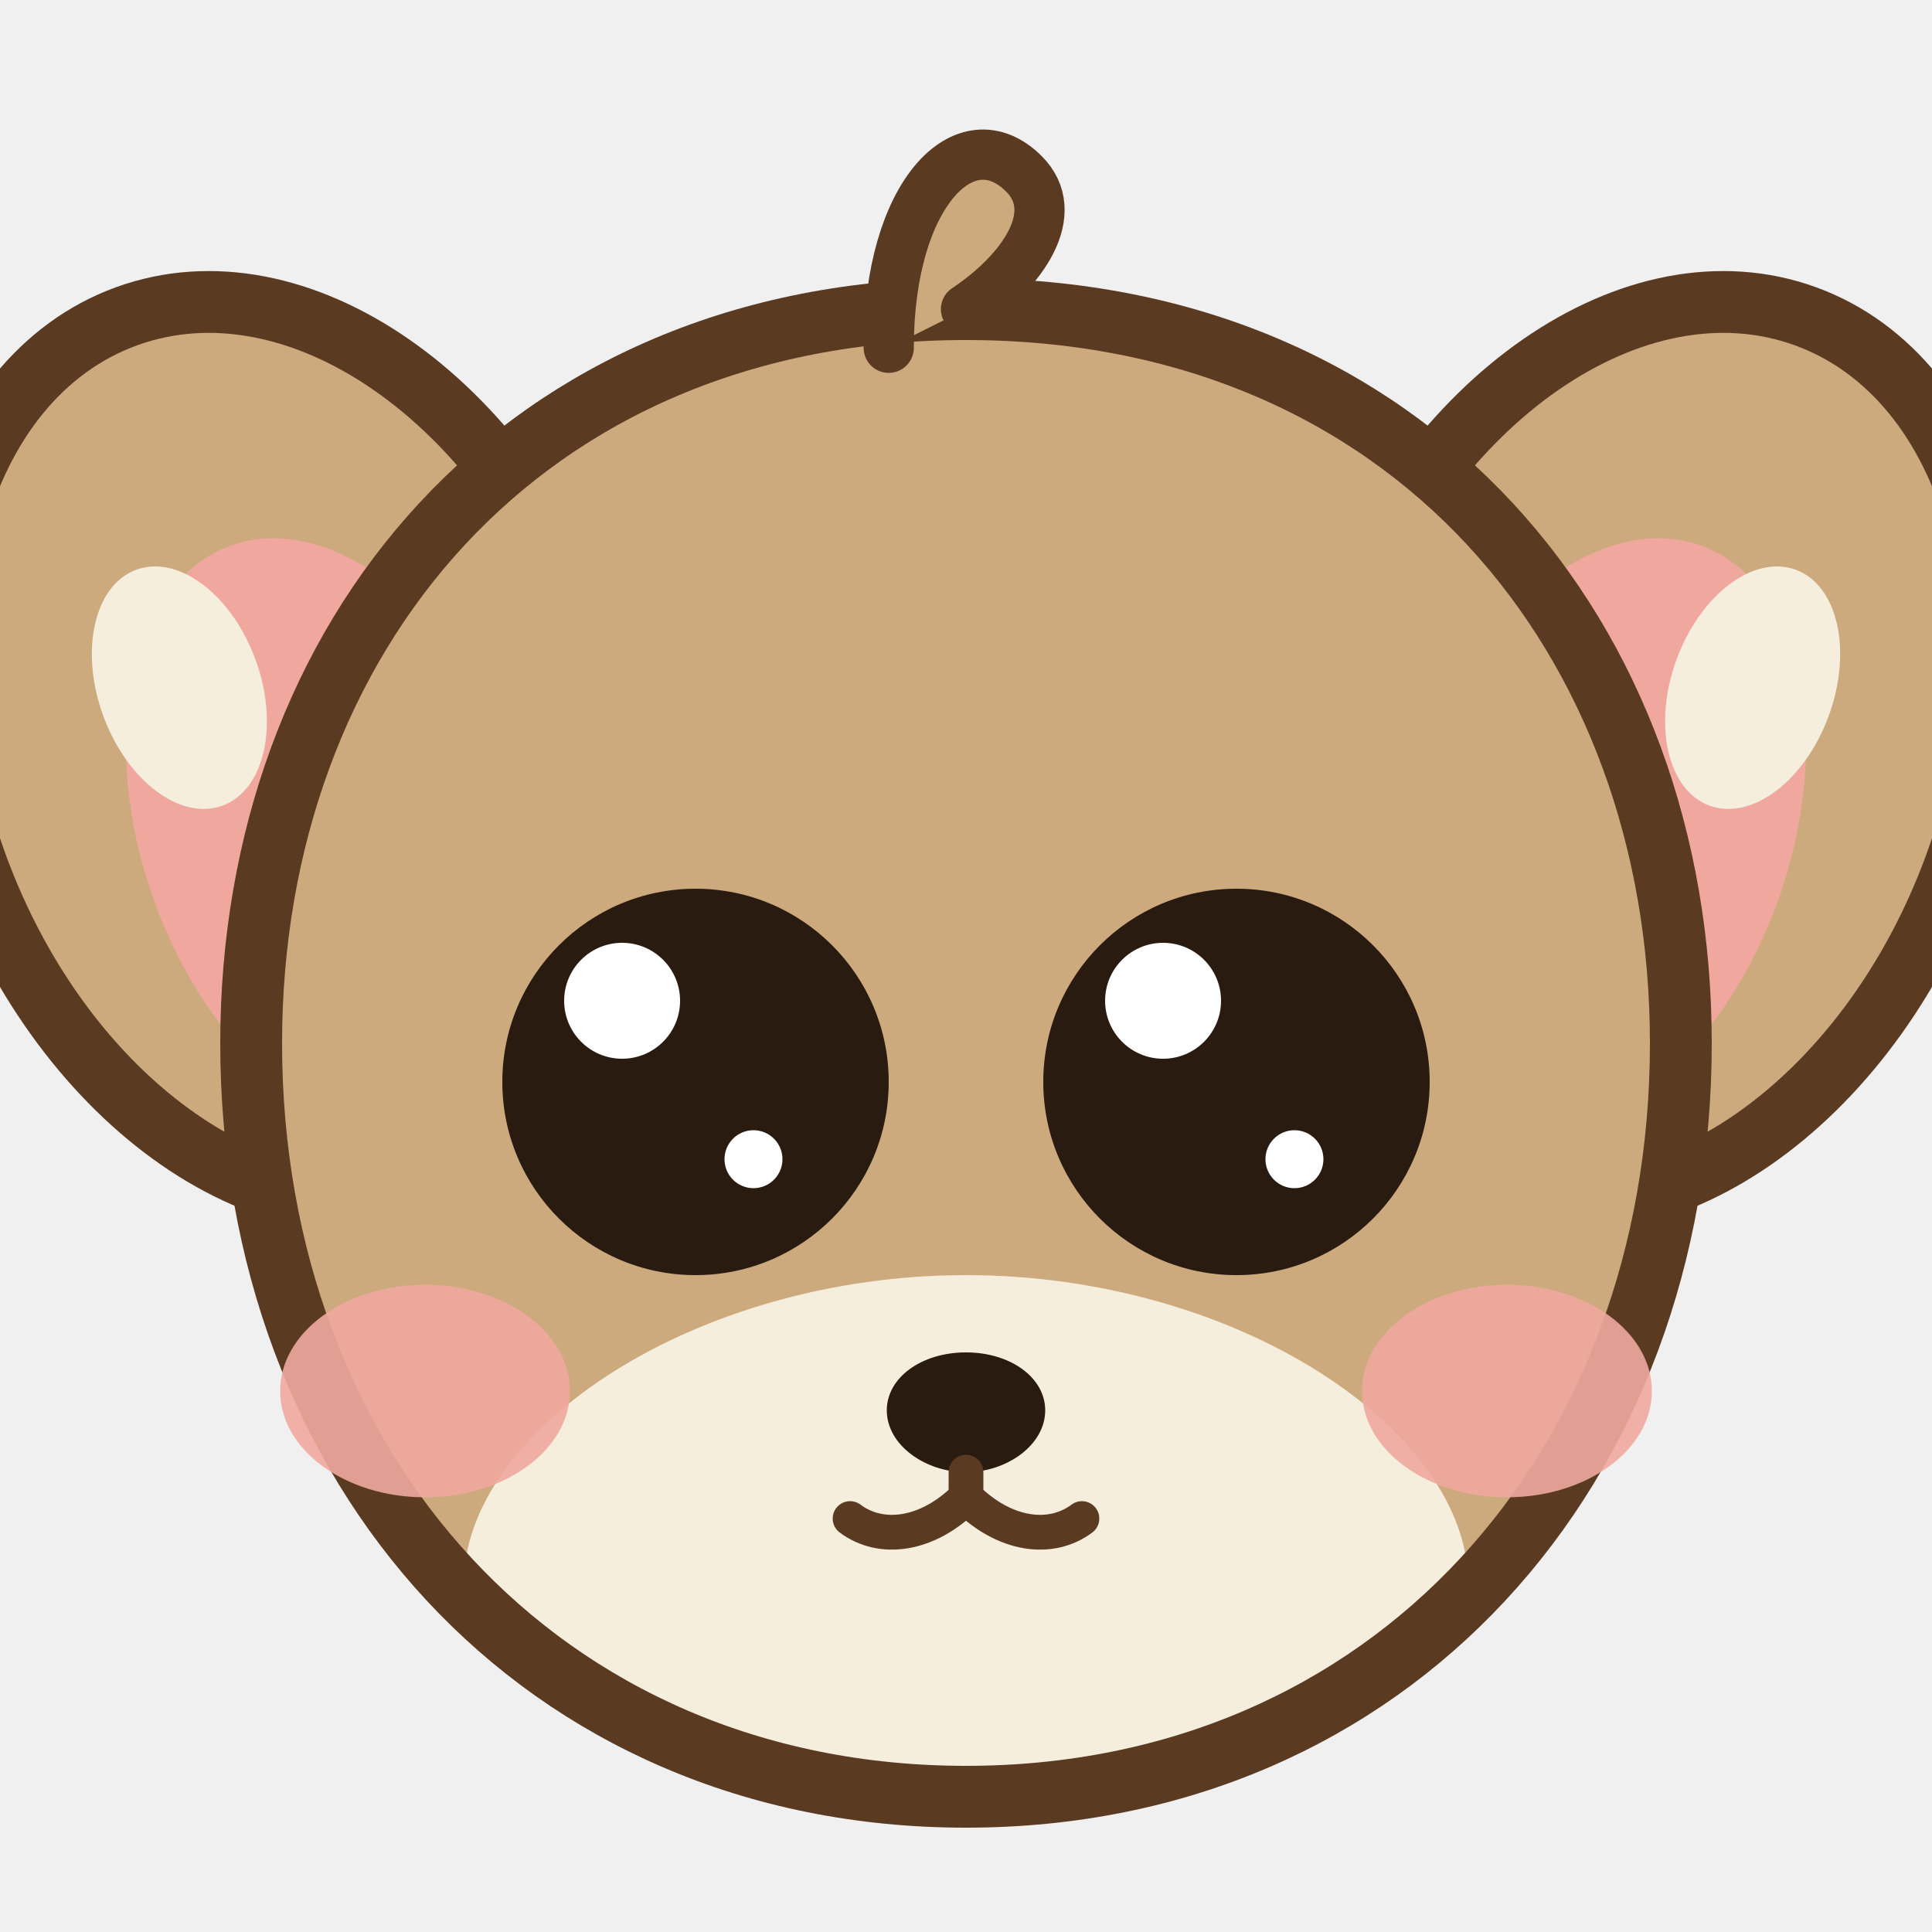
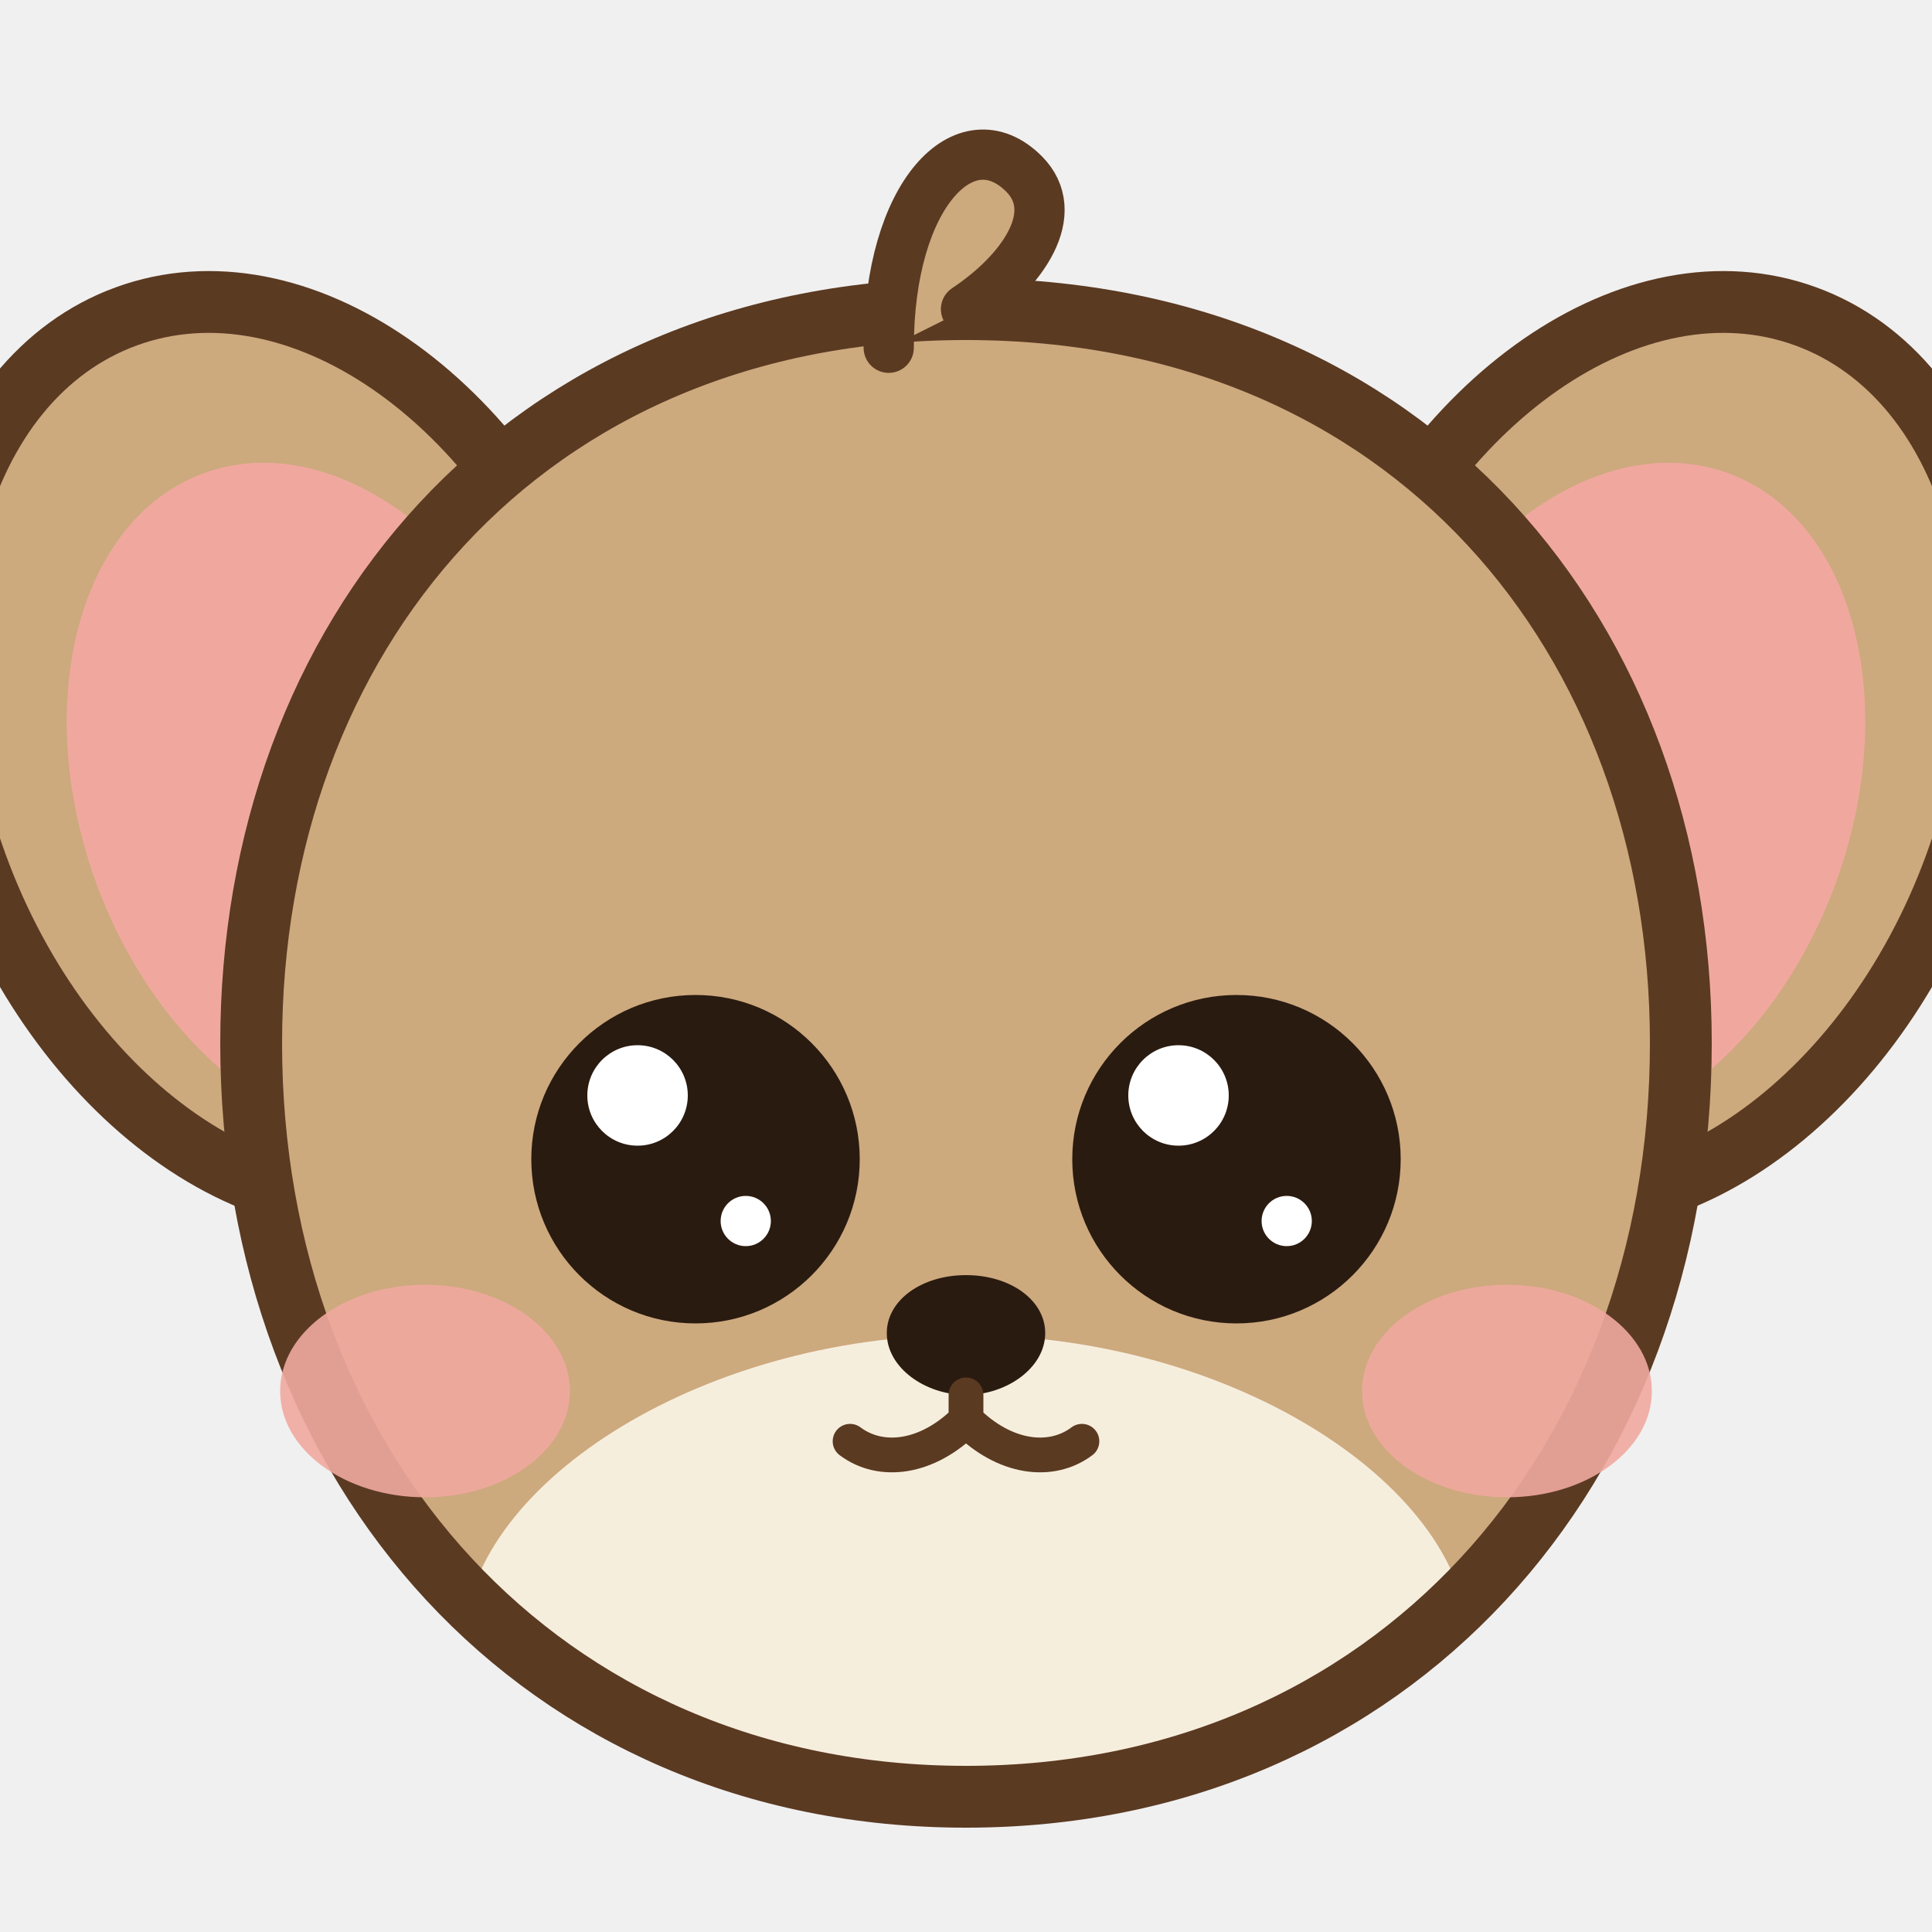
<svg xmlns="http://www.w3.org/2000/svg" viewBox="0 0 100 100">
  <g transform="rotate(-20 18 42)">
    <ellipse cx="16" cy="38" rx="17" ry="24" fill="#CDA97E" stroke="#5B3A22" stroke-width="3.2" />
-     <ellipse cx="17" cy="43" rx="10" ry="16" fill="#F0A89E" />
-     <ellipse cx="12" cy="33" rx="4.2" ry="6.5" fill="#F6EEDD" />
+     <ellipse cx="17" cy="41" rx="12.5" ry="18" fill="#F0A89E" />
  </g>
  <g transform="rotate(20 82 42)">
    <ellipse cx="84" cy="38" rx="17" ry="24" fill="#CDA97E" stroke="#5B3A22" stroke-width="3.2" />
-     <ellipse cx="83" cy="43" rx="10" ry="16" fill="#F0A89E" />
-     <ellipse cx="88" cy="33" rx="4.2" ry="6.5" fill="#F6EEDD" />
+     <ellipse cx="83" cy="41" rx="12.5" ry="18" fill="#F0A89E" />
  </g>
  <clipPath id="headClip">
    <path d="M50 16 C27 16 13 33 13 54 C13 76 28 93 50 93 C72 93 87 76 87 54 C87 33 73 16 50 16 Z" />
  </clipPath>
  <path d="M50 16 C27 16 13 33 13 54 C13 76 28 93 50 93 C72 93 87 76 87 54 C87 33 73 16 50 16 Z" fill="#CDA97E" />
-   <path d="M50 66 C64 66 76 74 76 82 C76 90 64 93 50 93 C36 93 24 90 24 82 C24 74 36 66 50 66 Z" fill="#F6EEDD" clip-path="url(#headClip)" />
+   <path d="M50 69.1 C64 69.1 76 77.1 76 85.1 C76 93.1 64 96.1 50 96.1 C36 96.1 24 93.1 24 85.1 C24 77.1 36 69.1 50 69.1 Z" fill="#F6EEDD" clip-path="url(#headClip)" />
  <path d="M50 16 C27 16 13 33 13 54 C13 76 28 93 50 93 C72 93 87 76 87 54 C87 33 73 16 50 16 Z" fill="none" stroke="#5B3A22" stroke-width="3.2" />
  <path d="M46 18 C46 10 50 6 53 9 C55 11 53 14 50 16" fill="#CDA97E" stroke="#5B3A22" stroke-width="2.6" stroke-linecap="round" stroke-linejoin="round" />
-   <circle cx="36" cy="56" r="10" fill="#2A1B10" />
-   <circle cx="64" cy="56" r="10" fill="#2A1B10" />
-   <circle cx="32.2" cy="51.8" r="3" fill="#FFFFFF" />
-   <circle cx="39" cy="60" r="1.5" fill="#FFFFFF" />
-   <circle cx="60.2" cy="51.8" r="3" fill="#FFFFFF" />
-   <circle cx="67" cy="60" r="1.5" fill="#FFFFFF" />
+   <circle cx="36" cy="60" r="8.5" fill="#2A1B10" />
+   <circle cx="64" cy="60" r="8.5" fill="#2A1B10" />
+   <circle cx="33" cy="56.7" r="2.6" fill="#FFFFFF" />
+   <circle cx="38.6" cy="63.2" r="1.3" fill="#FFFFFF" />
+   <circle cx="61" cy="56.7" r="2.6" fill="#FFFFFF" />
+   <circle cx="66.6" cy="63.2" r="1.3" fill="#FFFFFF" />
  <ellipse cx="22" cy="72" rx="7.5" ry="5.5" fill="#F0A89E" opacity="0.9" />
  <ellipse cx="78" cy="72" rx="7.5" ry="5.5" fill="#F0A89E" opacity="0.9" />
-   <path d="M50 70c-2.3 0-4.1 1.3-4.1 3 0 1.8 2 3.2 4.1 3.2s4.1-1.4 4.1-3.2c0-1.7-1.8-3-4.1-3z" fill="#2A1B10" />
-   <path d="M50 76.2v1.3M50 77.5c-2 2-4.4 2.3-6 1.1M50 77.5c2 2 4.4 2.3 6 1.1" stroke="#5B3A22" stroke-width="1.8" fill="none" stroke-linecap="round" />
+   <path d="M50 66c-2.3 0-4.1 1.3-4.1 3 0 1.8 2 3.2 4.1 3.2s4.1-1.4 4.1-3.2c0-1.7-1.8-3-4.1-3z" fill="#2A1B10" />
+   <path d="M50 72.2v1.3M50 73.5c-2 2-4.4 2.3-6 1.1M50 73.5c2 2 4.4 2.3 6 1.1" stroke="#5B3A22" stroke-width="1.8" fill="none" stroke-linecap="round" />
</svg>
